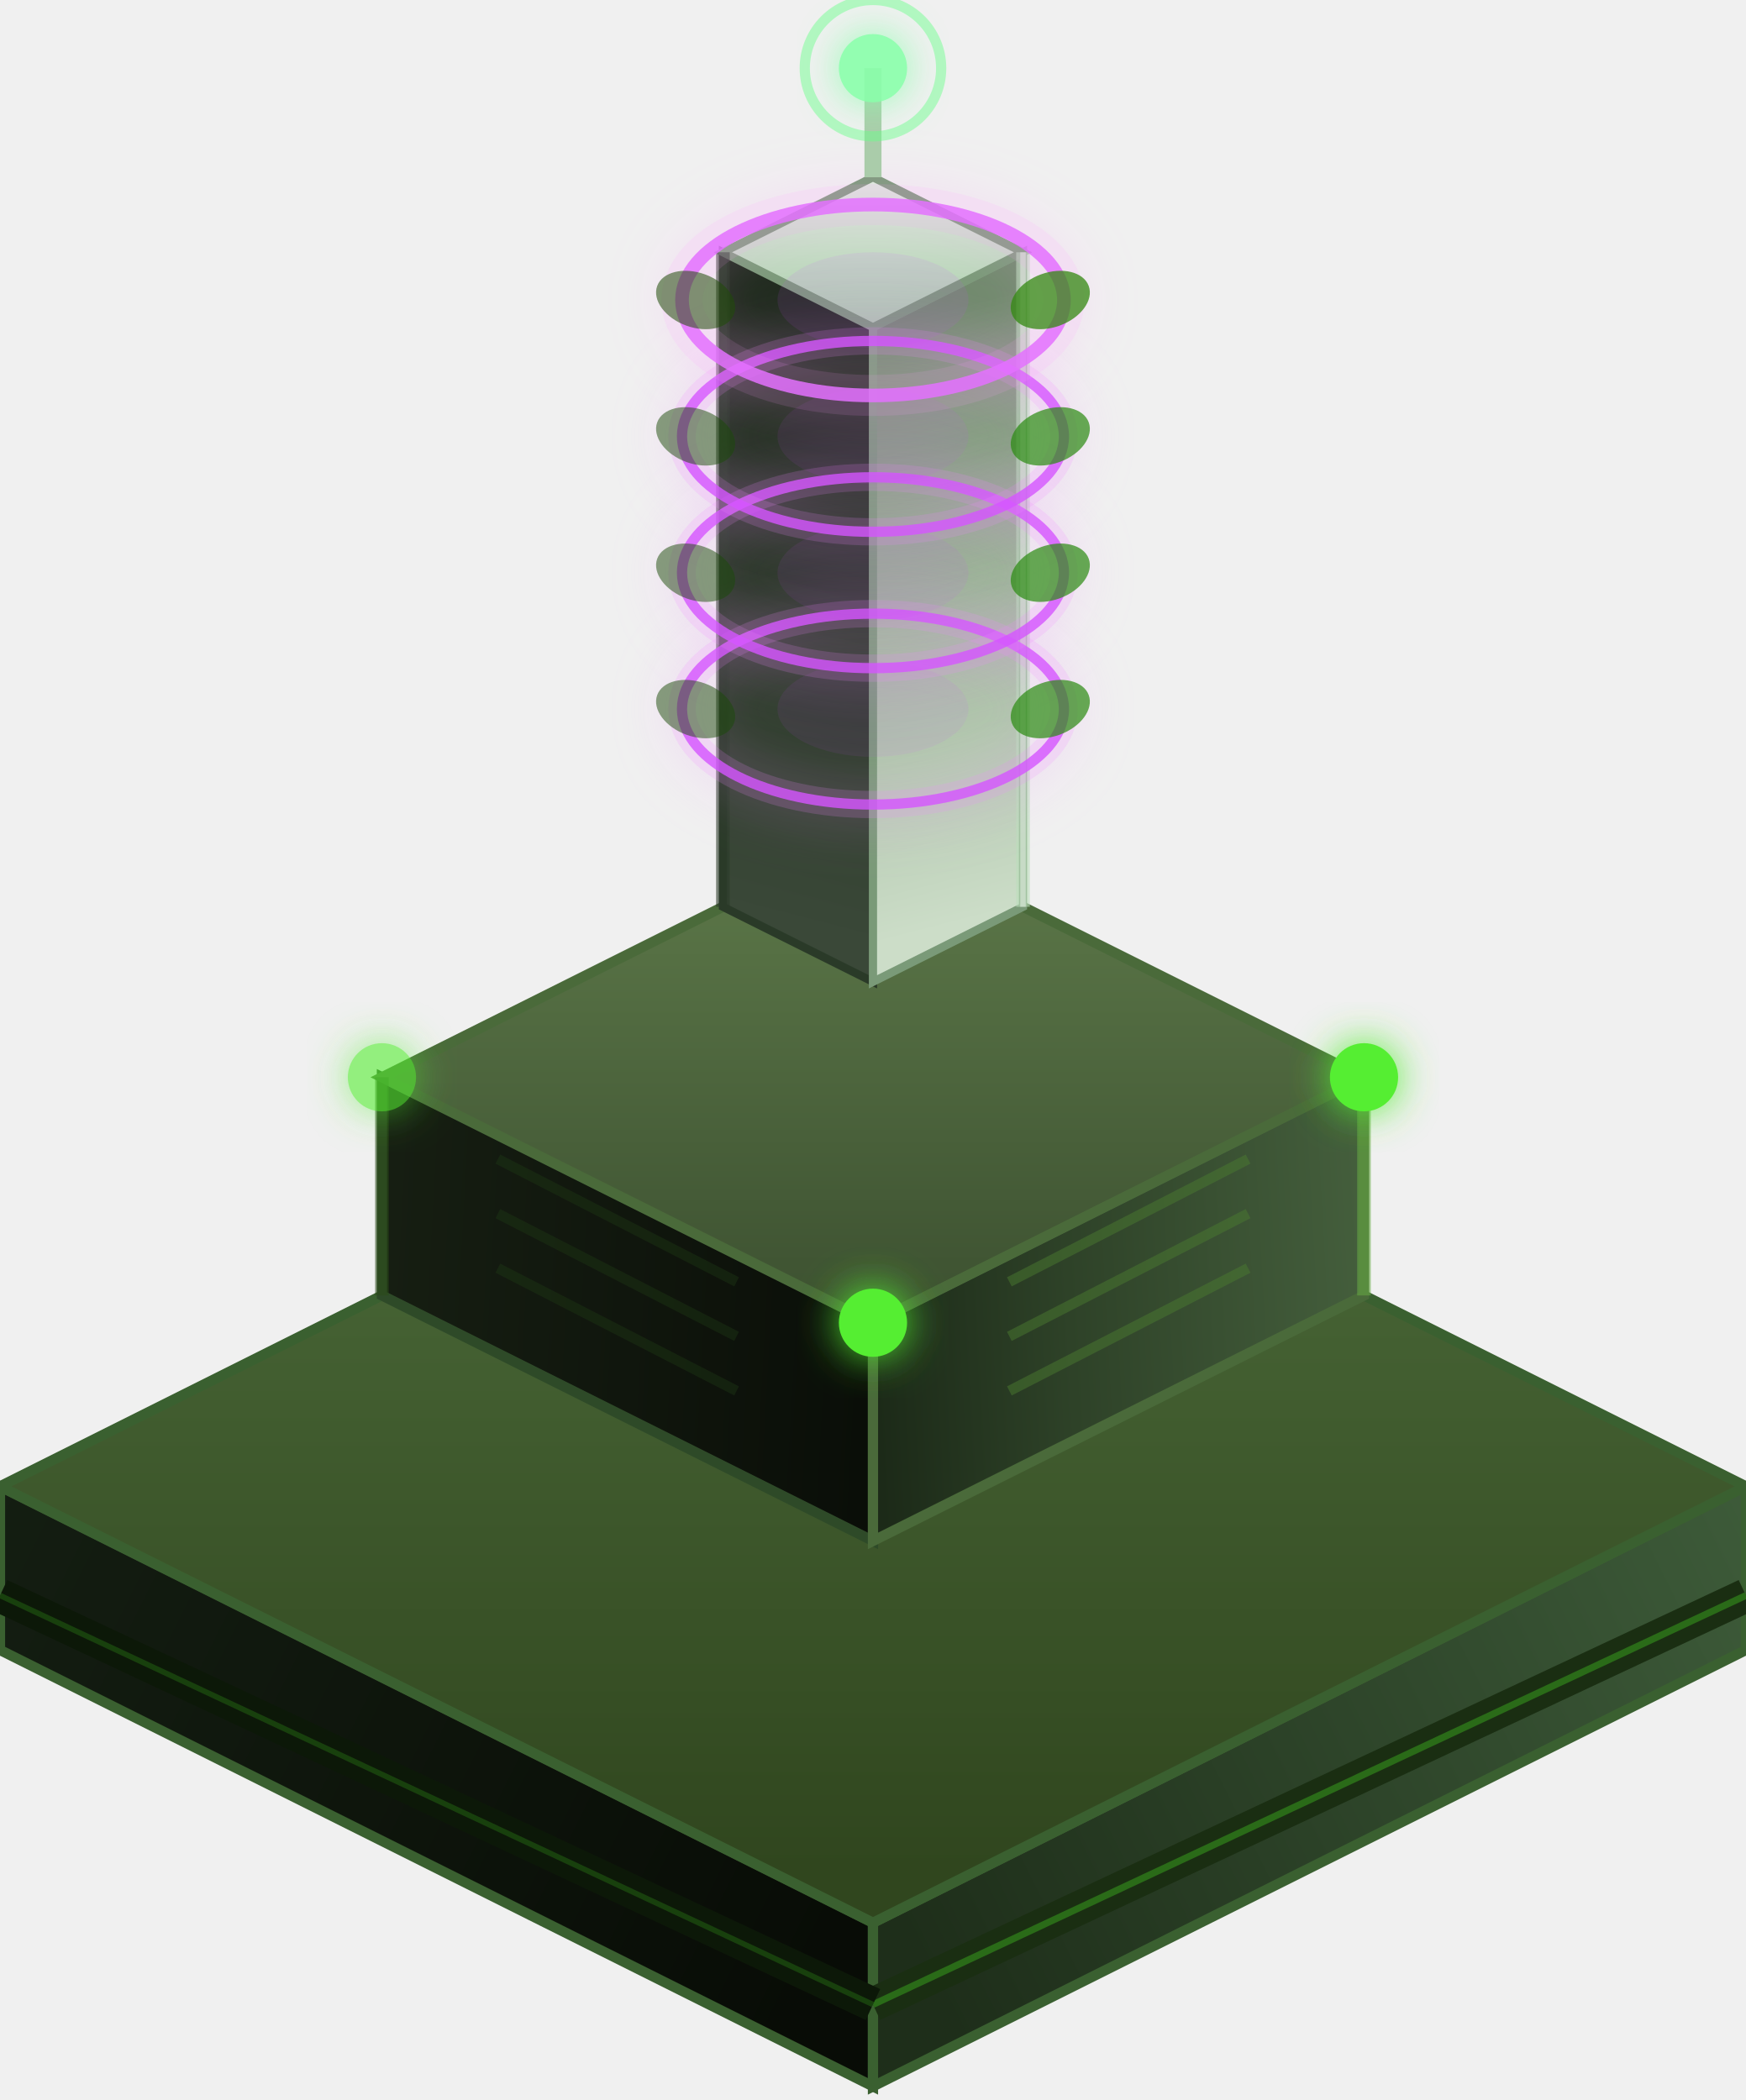
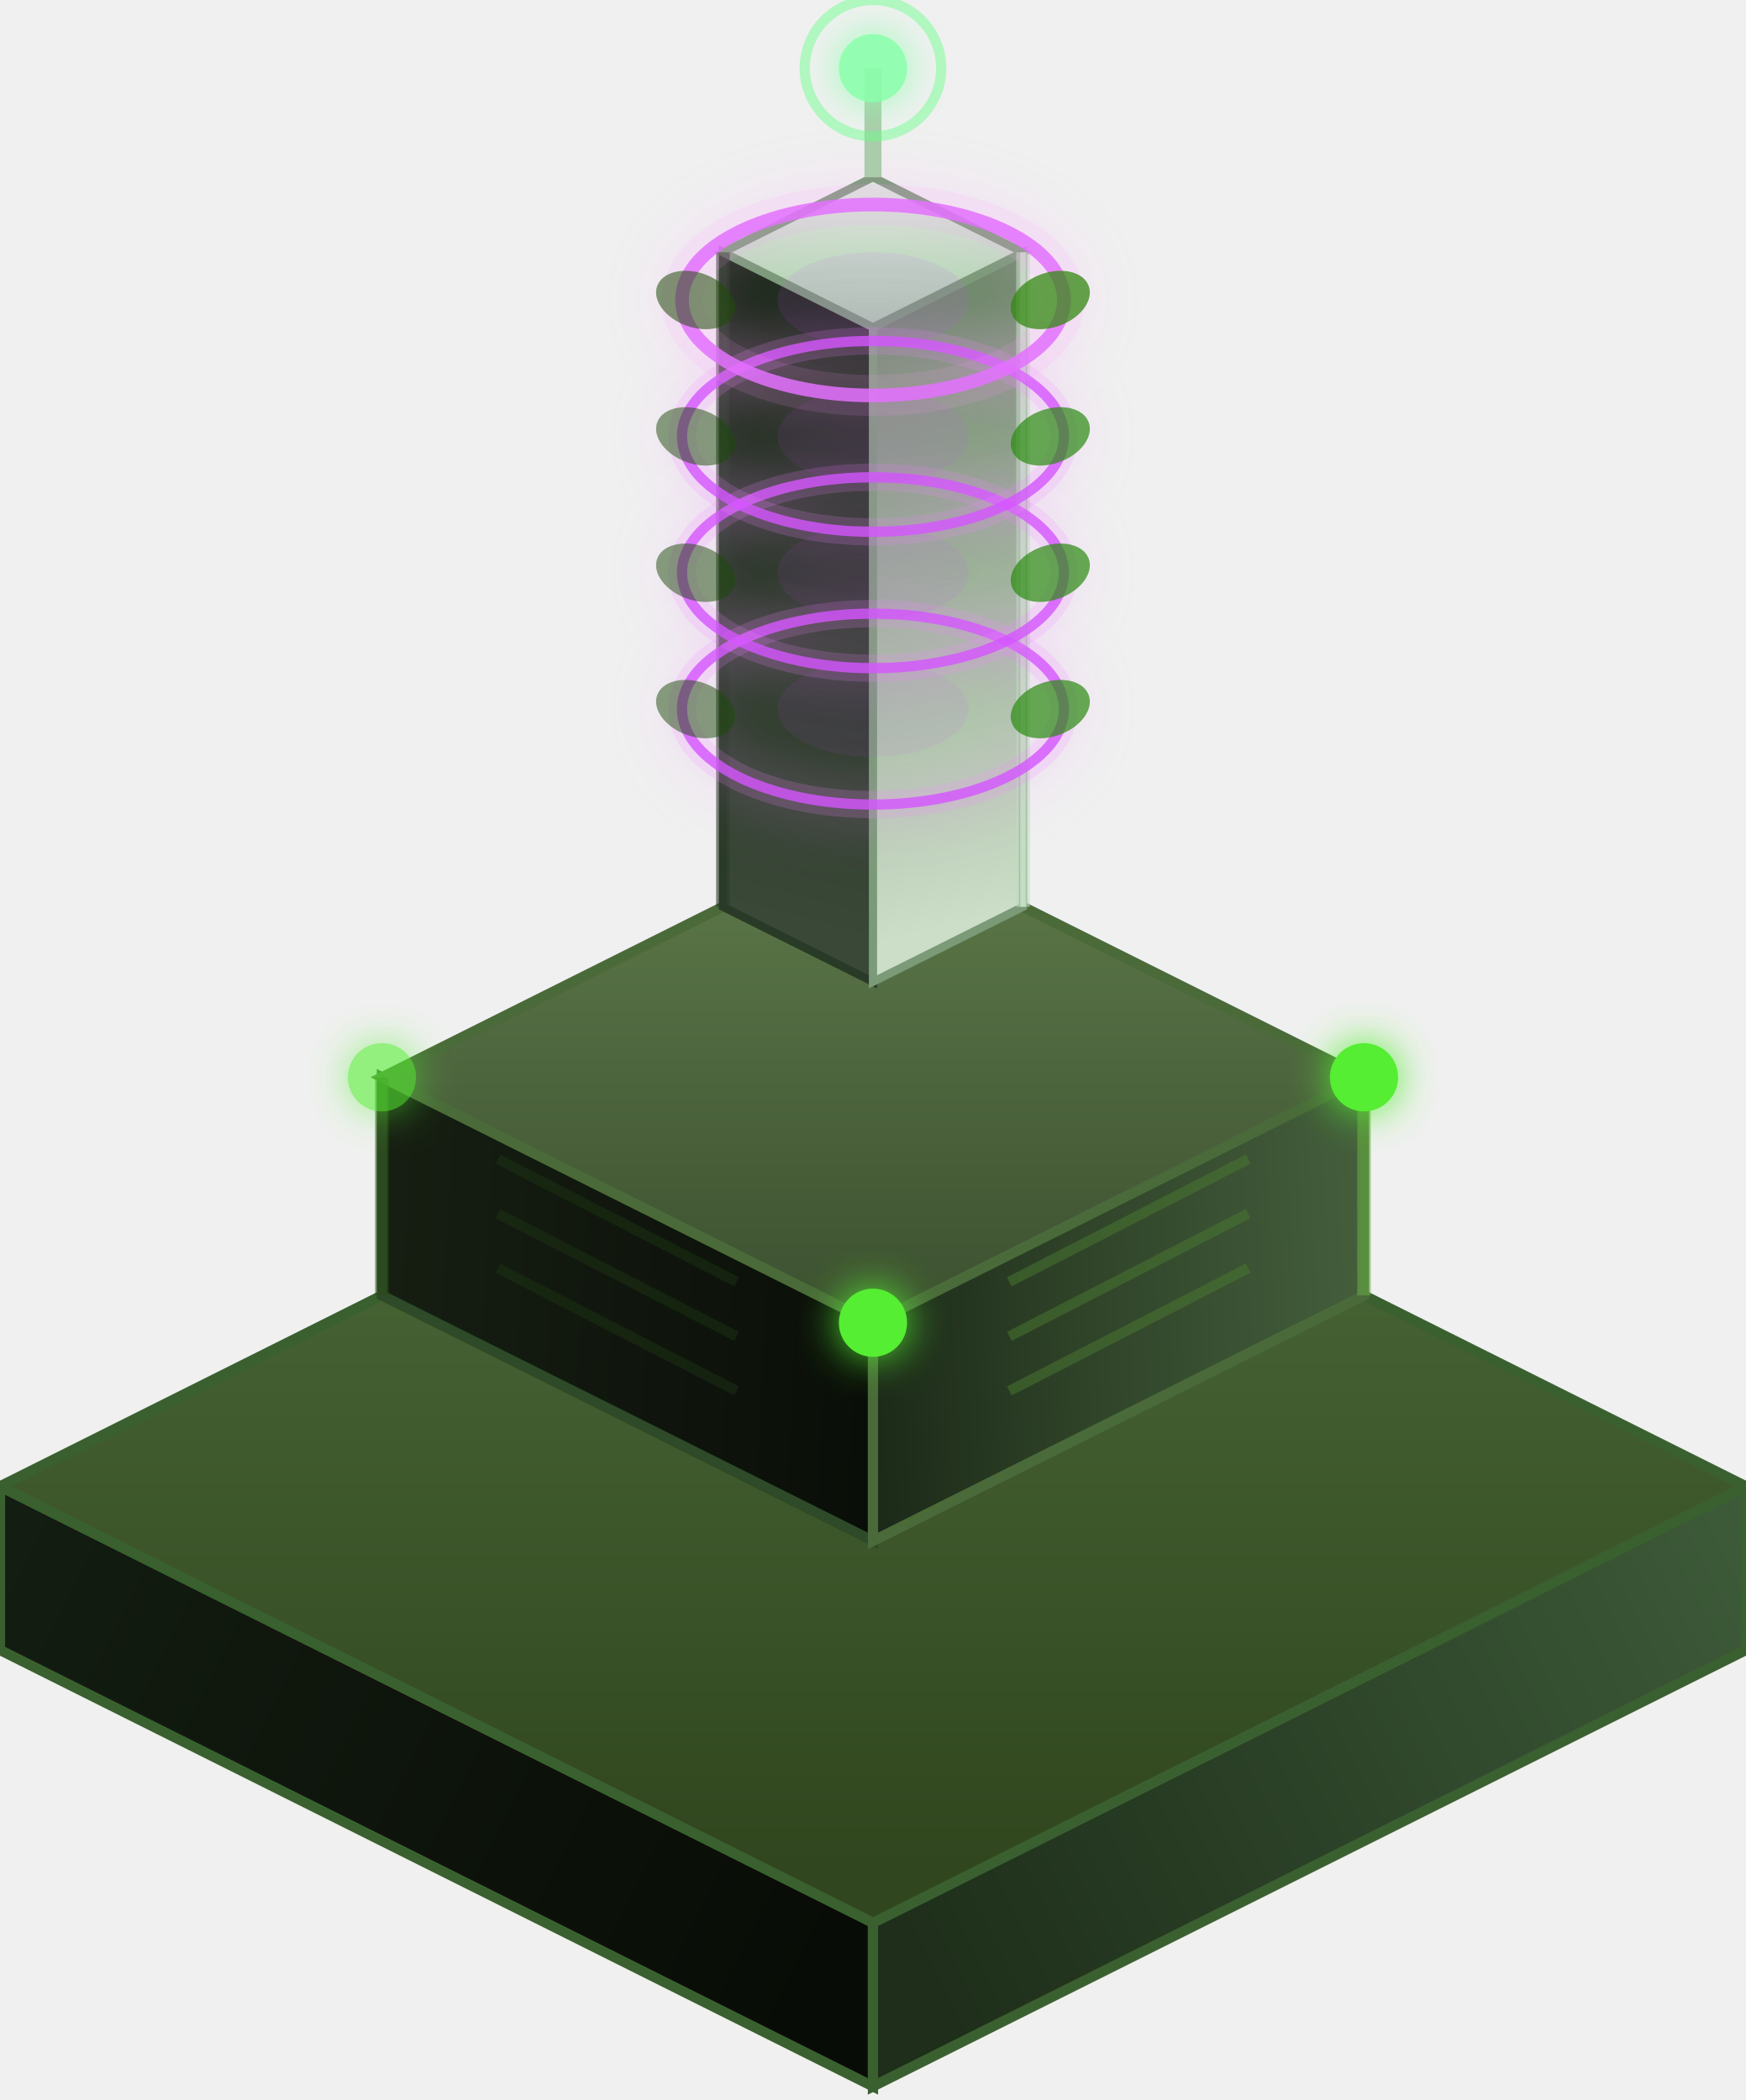
<svg xmlns="http://www.w3.org/2000/svg" viewBox="-128 -178 256 308" width="256" height="308">
  <defs>
    <linearGradient id="fR" gradientUnits="userSpaceOnUse" x1="128" y1="32" x2="0" y2="96">
      <stop offset="0%" stop-color="#3e5c3a" />
      <stop offset="100%" stop-color="#1e2e1a" />
    </linearGradient>
    <linearGradient id="fL" gradientUnits="userSpaceOnUse" x1="-128" y1="32" x2="0" y2="96">
      <stop offset="0%" stop-color="#141e12" />
      <stop offset="100%" stop-color="#080c06" />
    </linearGradient>
    <linearGradient id="fT" gradientUnits="userSpaceOnUse" x1="0" y1="-32" x2="0" y2="96">
      <stop offset="0%" stop-color="#50703e" />
      <stop offset="100%" stop-color="#30461e" />
    </linearGradient>
    <linearGradient id="bR" gradientUnits="userSpaceOnUse" x1="72" y1="4" x2="0" y2="8">
      <stop offset="0%" stop-color="#445e3c" />
      <stop offset="60%" stop-color="#2e4228" />
      <stop offset="100%" stop-color="#1c2a18" />
    </linearGradient>
    <linearGradient id="bL" gradientUnits="userSpaceOnUse" x1="-72" y1="4" x2="0" y2="8">
      <stop offset="0%" stop-color="#161e12" />
      <stop offset="100%" stop-color="#0a0e08" />
    </linearGradient>
    <linearGradient id="bT" gradientUnits="userSpaceOnUse" x1="0" y1="-64" x2="0" y2="8">
      <stop offset="0%" stop-color="#5e7a4a" />
      <stop offset="100%" stop-color="#3c5030" />
    </linearGradient>
    <linearGradient id="tR" gradientUnits="userSpaceOnUse" x1="22" y1="-53" x2="0" y2="-138">
      <stop offset="0%" stop-color="#ccddc8" />
      <stop offset="50%" stop-color="#a0b89c" />
      <stop offset="100%" stop-color="#708a6c" />
    </linearGradient>
    <linearGradient id="tL" gradientUnits="userSpaceOnUse" x1="-22" y1="-53" x2="0" y2="-138">
      <stop offset="0%" stop-color="#3a4838" />
      <stop offset="100%" stop-color="#1e2a1c" />
    </linearGradient>
    <linearGradient id="tTop" gradientUnits="userSpaceOnUse" x1="0" y1="-160" x2="0" y2="-138">
      <stop offset="0%" stop-color="#ddeedd" />
      <stop offset="100%" stop-color="#aaccaa" />
    </linearGradient>
    <filter id="glow" x="-60%" y="-60%" width="220%" height="220%">
      <feGaussianBlur stdDeviation="3" result="blur" />
      <feMerge>
        <feMergeNode in="blur" />
        <feMergeNode in="SourceGraphic" />
      </feMerge>
    </filter>
    <filter id="softglow" x="-80%" y="-80%" width="260%" height="260%">
      <feGaussianBlur stdDeviation="6" result="blur" />
      <feMerge>
        <feMergeNode in="blur" />
        <feMergeNode in="SourceGraphic" />
      </feMerge>
    </filter>
    <filter id="ringbloom" x="-100%" y="-100%" width="300%" height="300%">
      <feGaussianBlur stdDeviation="4" result="blur" />
      <feMerge>
        <feMergeNode in="blur" />
        <feMergeNode in="SourceGraphic" />
      </feMerge>
    </filter>
  </defs>
  <polygon points="-128,64 0,128 0,104 -128,40" fill="url(#fL)" stroke="#3a6030" stroke-width="1.5" />
  <polygon points="128,64 0,128 0,104 128,40" fill="url(#fR)" stroke="#3a6030" stroke-width="1.5" />
  <polygon points="0,-24 128,40 0,104 -128,40" fill="url(#fT)" stroke="#3a6030" stroke-width="1.5" />
  <g transform="translate(0, 8)">
-     <line x1="64" y1="64" x2="64" y2="88" stroke="#ffffff" stroke-width="4" stroke-linecap="round" filter="url(#glow)" />
-     <line x1="-64" y1="64" x2="-64" y2="88" stroke="#ffffff" stroke-width="4" stroke-linecap="round" filter="url(#glow)" />
-     <line x1="128" y1="48" x2="0" y2="108" stroke="#1a2e12" stroke-width="5" />
-     <line x1="128" y1="48" x2="0" y2="108" stroke="#44cc22" stroke-width="1" opacity="0.38" />
-     <line x1="-128" y1="48" x2="0" y2="108" stroke="#0c1808" stroke-width="5" />
-     <line x1="-128" y1="48" x2="0" y2="108" stroke="#44cc22" stroke-width="0.8" opacity="0.22" />
    <polygon points="-72,4 0,40 0,8 -72,-28" fill="url(#bL)" stroke="#2e4a28" stroke-width="1.5" />
    <polygon points="72,4 0,40 0,8 72,-28" fill="url(#bR)" stroke="#4a6a3a" stroke-width="1.5" />
    <polygon points="0,-64 72,-28 0,8 -72,-28" fill="url(#bT)" stroke="#4a6a3a" stroke-width="1.5" />
    <line x1="72" y1="4" x2="72" y2="-28" stroke="#66aa44" stroke-width="2" opacity="0.55" />
    <line x1="55" y1="0" x2="20" y2="18" stroke="#4a7a30" stroke-width="1.5" opacity="0.5" />
    <line x1="55" y1="-8" x2="20" y2="10" stroke="#4a7a30" stroke-width="1.5" opacity="0.5" />
    <line x1="55" y1="-16" x2="20" y2="2" stroke="#4a7a30" stroke-width="1.5" opacity="0.5" />
    <line x1="-72" y1="4" x2="-72" y2="-28" stroke="#2a4a18" stroke-width="2" opacity="0.55" />
    <line x1="-55" y1="0" x2="-20" y2="18" stroke="#1e3a14" stroke-width="1.5" opacity="0.4" />
    <line x1="-55" y1="-8" x2="-20" y2="10" stroke="#1e3a14" stroke-width="1.5" opacity="0.4" />
    <line x1="-55" y1="-16" x2="-20" y2="2" stroke="#1e3a14" stroke-width="1.5" opacity="0.4" />
    <circle cx="72" cy="-28" r="5" fill="#55ee33" filter="url(#glow)" />
    <circle cx="-72" cy="-28" r="5" fill="#55ee33" filter="url(#glow)" opacity="0.6" />
    <circle cx="0" cy="8" r="5" fill="#55ee33" filter="url(#glow)" />
    <polygon points="-22,-53 0,-42 0,-138 -22,-149" fill="url(#tL)" stroke="#2a3a28" stroke-width="1.2" />
    <polygon points="22,-53 0,-42 0,-138 22,-149" fill="url(#tR)" stroke="#7a9a78" stroke-width="1.2" />
    <polygon points="0,-160 22,-149 0,-138 -22,-149" fill="url(#tTop)" stroke="#7a9a78" stroke-width="1.2" />
    <line x1="22" y1="-53" x2="22" y2="-149" stroke="#bbddbb" stroke-width="2" opacity="0.6" />
    <line x1="22" y1="-53" x2="22" y2="-149" stroke="#ffffff" stroke-width="0.8" opacity="0.4" />
    <line x1="-22" y1="-53" x2="-22" y2="-149" stroke="#2a3a28" stroke-width="2" opacity="0.6" />
    <ellipse cx="0" cy="-82" rx="28" ry="14" fill="none" stroke="#cc44ff" stroke-width="1.5" opacity="0.8" />
    <ellipse cx="0" cy="-82" rx="28" ry="14" fill="none" stroke="#ee88ff" stroke-width="4" opacity="0.25" filter="url(#ringbloom)" />
    <ellipse cx="0" cy="-82" rx="14" ry="7" fill="#cc44ff" opacity="0.08" />
    <ellipse cx="0" cy="-102" rx="28" ry="14" fill="none" stroke="#cc44ff" stroke-width="1.5" opacity="0.8" />
    <ellipse cx="0" cy="-102" rx="28" ry="14" fill="none" stroke="#ee88ff" stroke-width="4" opacity="0.25" filter="url(#ringbloom)" />
    <ellipse cx="0" cy="-102" rx="14" ry="7" fill="#cc44ff" opacity="0.08" />
    <ellipse cx="0" cy="-122" rx="28" ry="14" fill="none" stroke="#cc44ff" stroke-width="1.5" opacity="0.8" />
    <ellipse cx="0" cy="-122" rx="28" ry="14" fill="none" stroke="#ee88ff" stroke-width="4" opacity="0.25" filter="url(#ringbloom)" />
    <ellipse cx="0" cy="-122" rx="14" ry="7" fill="#cc44ff" opacity="0.08" />
    <ellipse cx="0" cy="-142" rx="28" ry="14" fill="none" stroke="#dd66ff" stroke-width="2" opacity="0.85" />
    <ellipse cx="0" cy="-142" rx="28" ry="14" fill="none" stroke="#ff99ff" stroke-width="6" opacity="0.2" filter="url(#ringbloom)" />
    <ellipse cx="0" cy="-142" rx="14" ry="7" fill="#cc44ff" opacity="0.1" />
    <ellipse cx="26" cy="-82" rx="6" ry="4" fill="#2a8a10" opacity="0.7" transform="rotate(-20,26,-82)" />
    <ellipse cx="26" cy="-102" rx="6" ry="4" fill="#2a8a10" opacity="0.7" transform="rotate(-20,26,-102)" />
    <ellipse cx="26" cy="-122" rx="6" ry="4" fill="#2a8a10" opacity="0.7" transform="rotate(-20,26,-122)" />
    <ellipse cx="26" cy="-142" rx="6" ry="4" fill="#338810" opacity="0.75" transform="rotate(-20,26,-142)" />
    <ellipse cx="-26" cy="-82" rx="6" ry="4" fill="#1a4a08" opacity="0.5" transform="rotate(20,-26,-82)" />
    <ellipse cx="-26" cy="-102" rx="6" ry="4" fill="#1a4a08" opacity="0.5" transform="rotate(20,-26,-102)" />
    <ellipse cx="-26" cy="-122" rx="6" ry="4" fill="#1a4a08" opacity="0.5" transform="rotate(20,-26,-122)" />
    <ellipse cx="-26" cy="-142" rx="6" ry="4" fill="#1f4a08" opacity="0.55" transform="rotate(20,-26,-142)" />
    <line x1="0" y1="-160" x2="0" y2="-176" stroke="#aaccaa" stroke-width="2.5" />
    <circle cx="0" cy="-176" r="5" fill="#88ffaa" opacity="0.9" filter="url(#glow)" />
    <circle cx="0" cy="-176" r="10" fill="none" stroke="#66ff88" stroke-width="1.5" opacity="0.45" />
  </g>
</svg>
